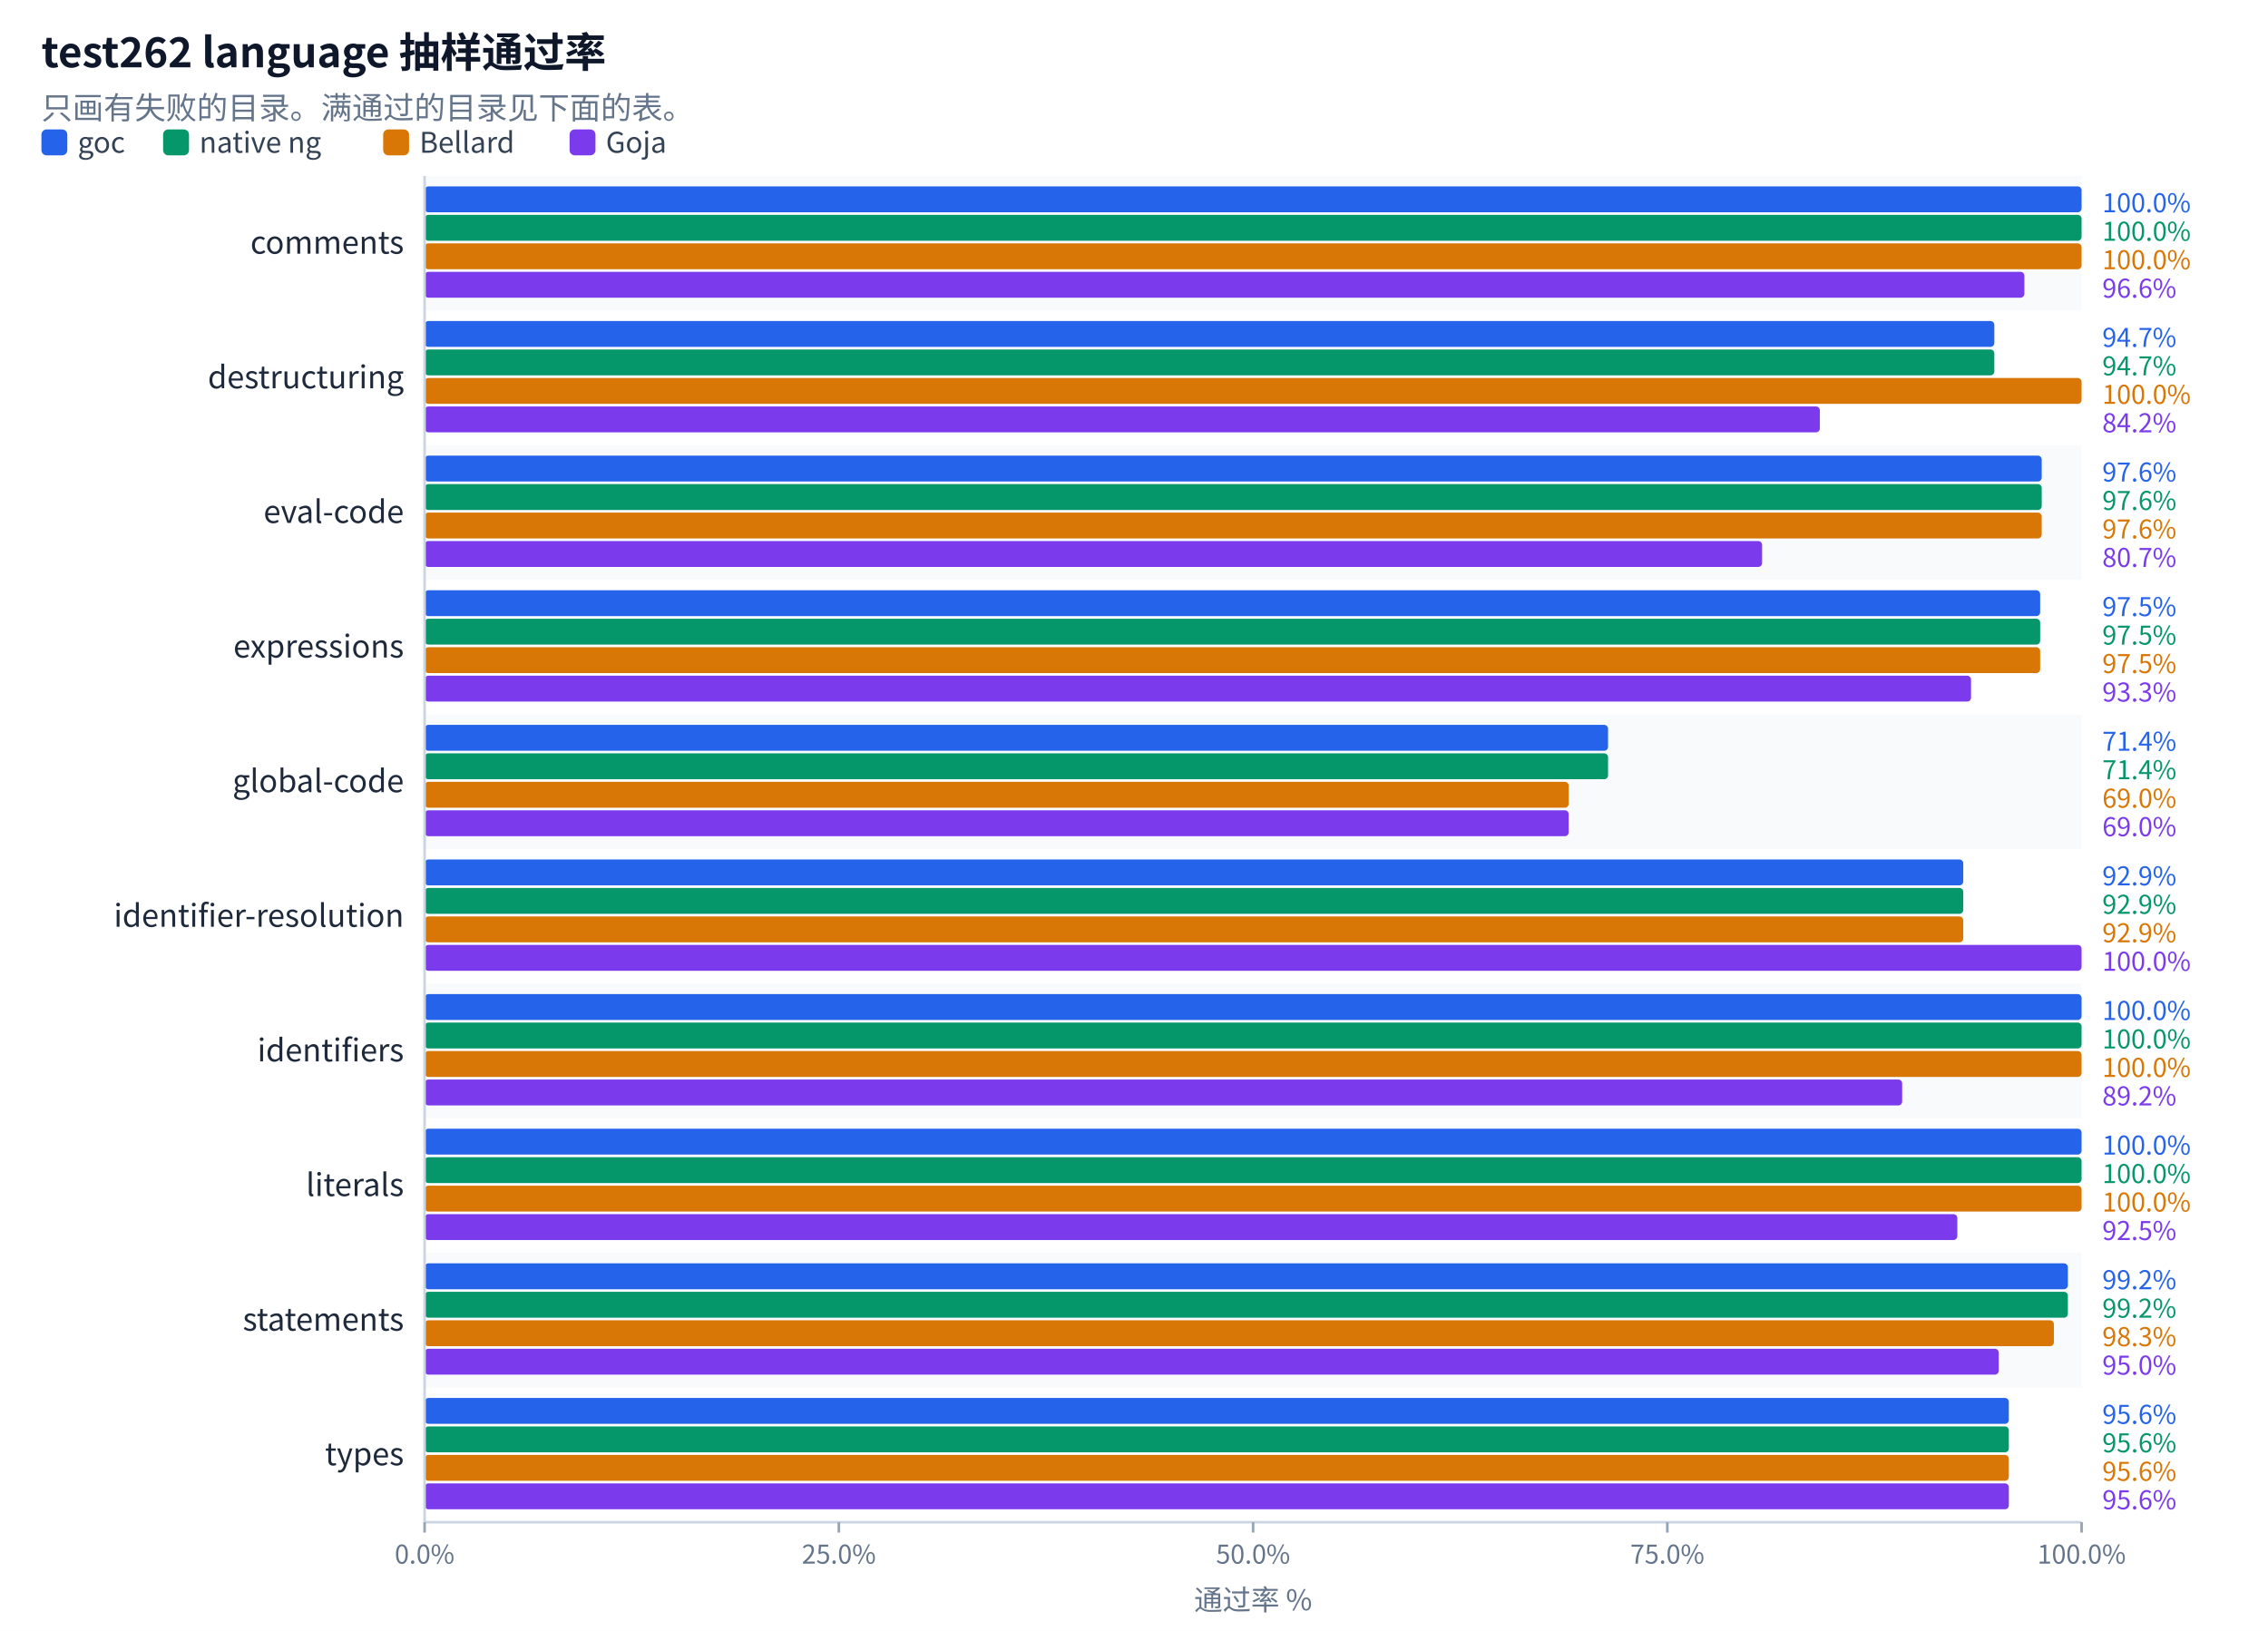
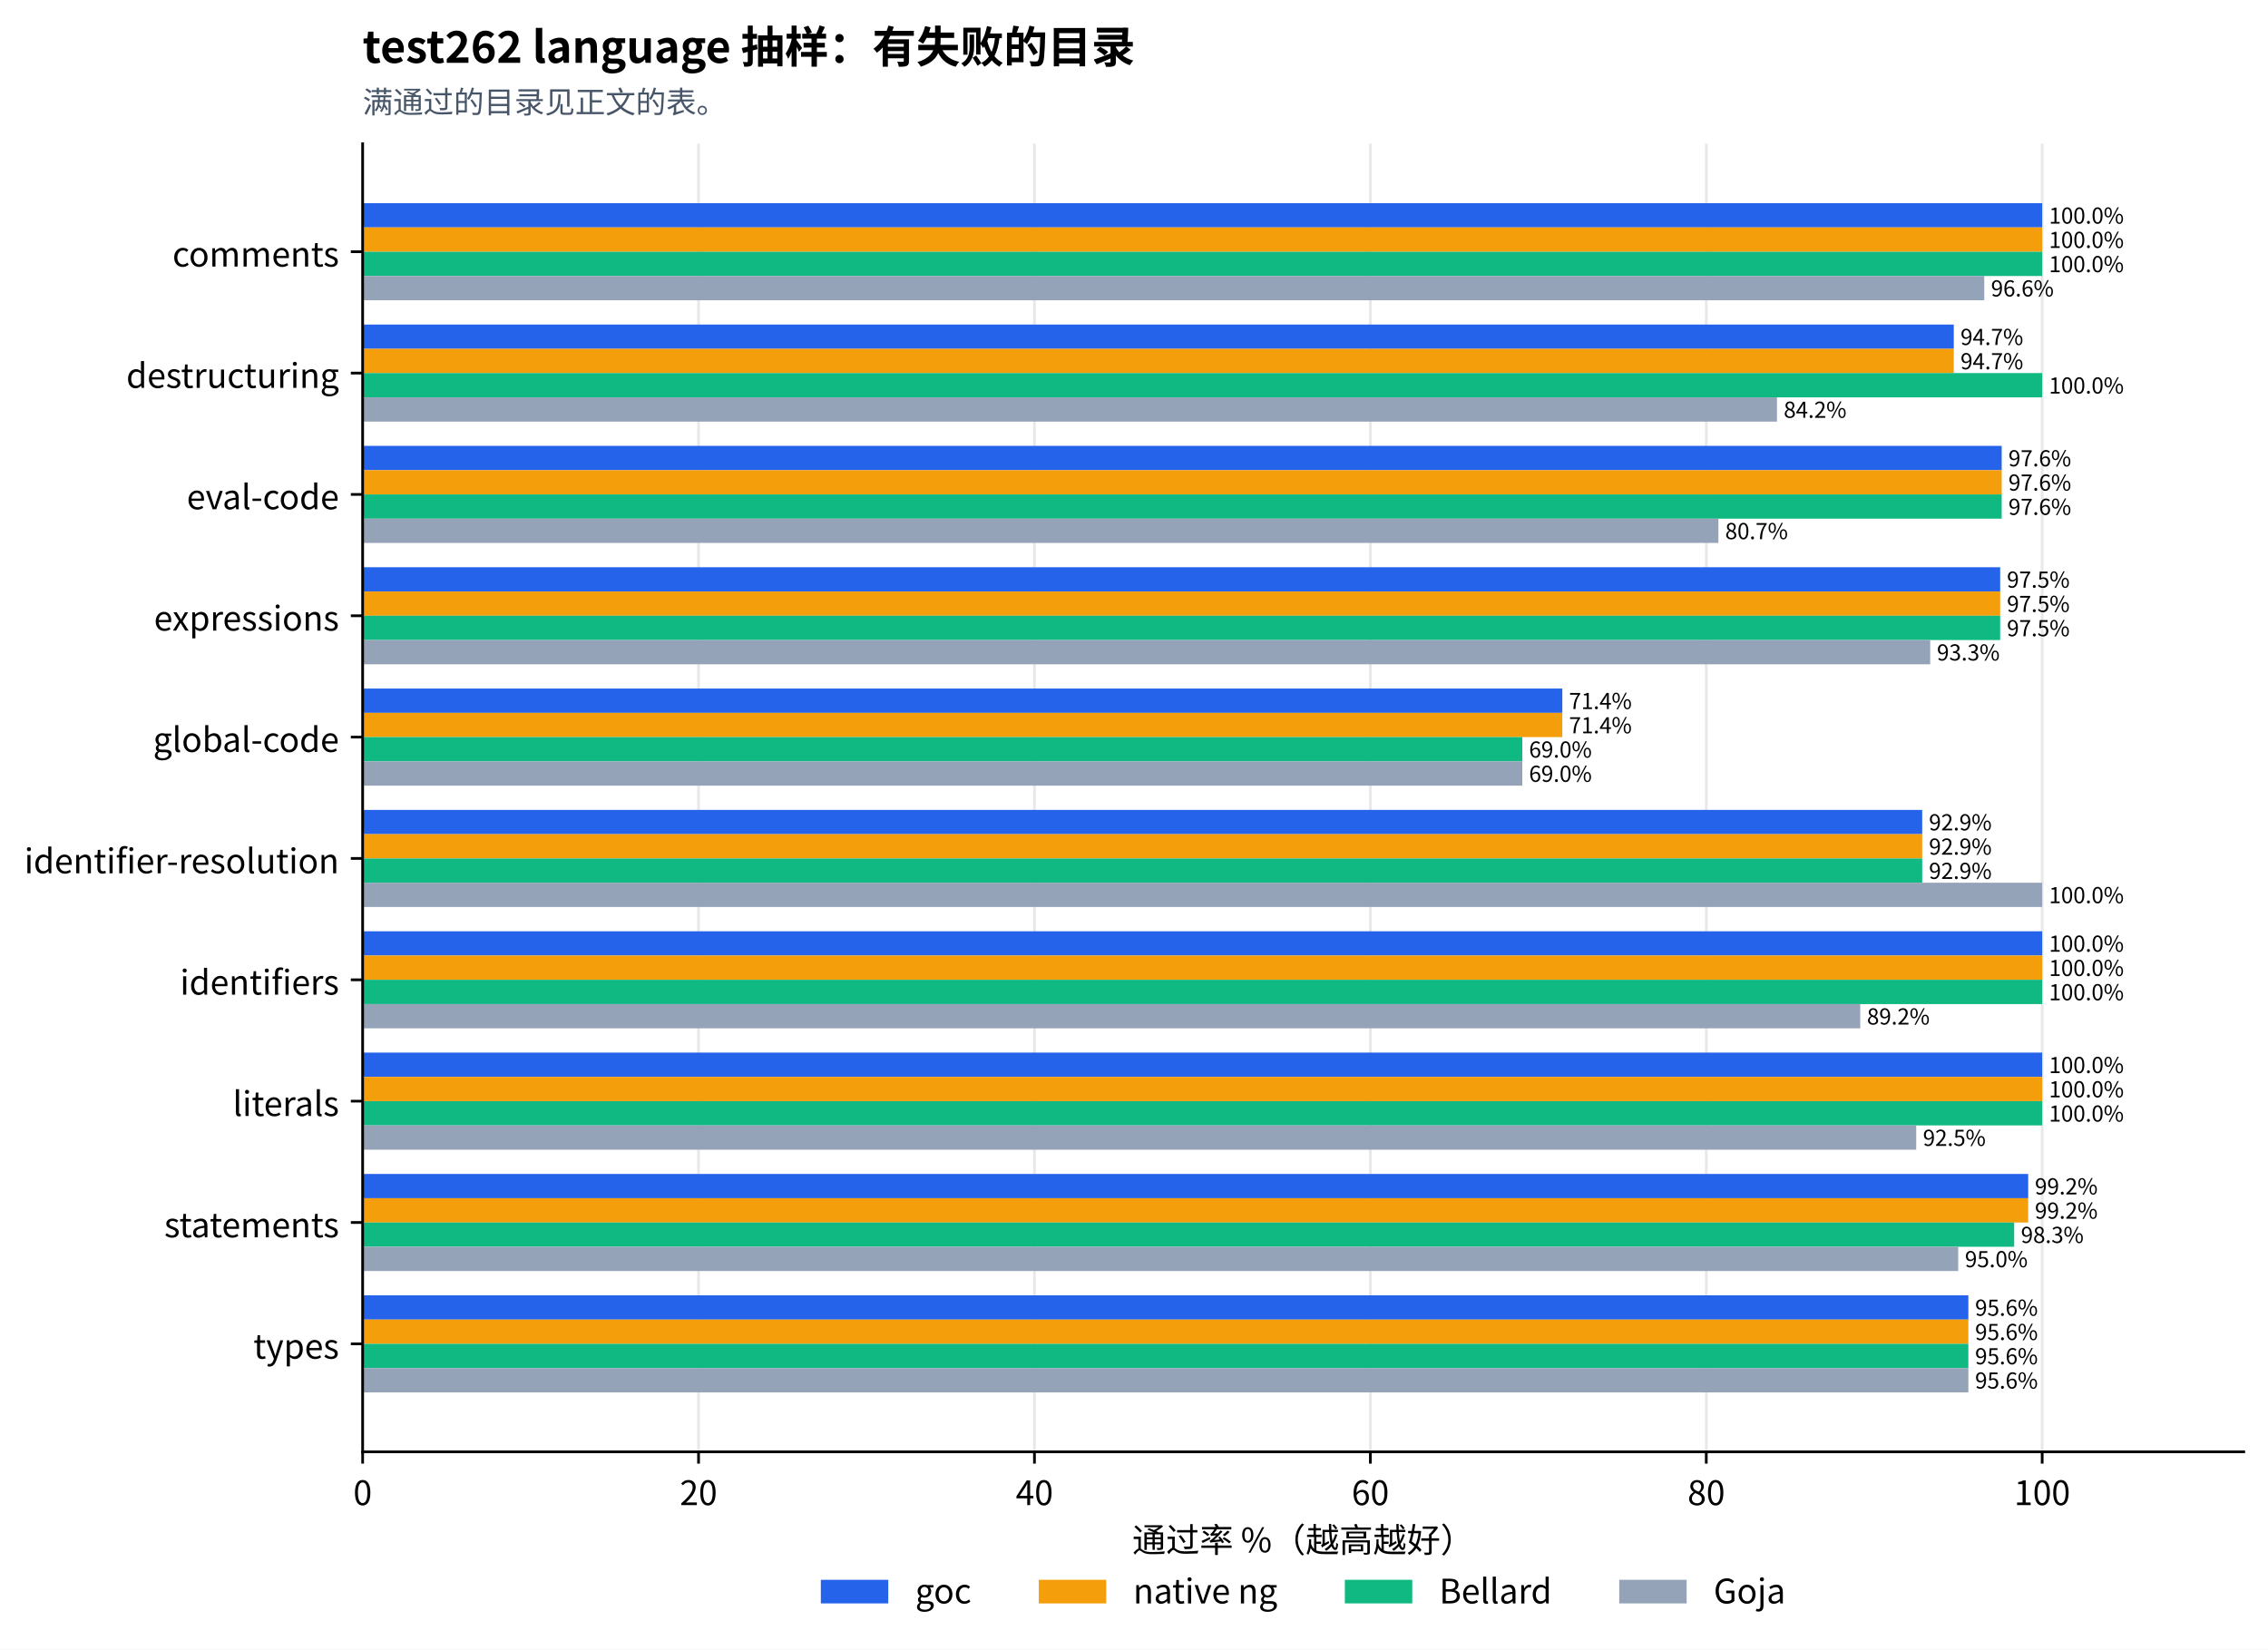
- <svg xmlns="http://www.w3.org/2000/svg" width="876" height="630" viewBox="0 0 876 630" font-family="Noto Sans CJK SC, Noto Sans CJK TC, sans-serif">
-   <rect width="100%" height="100%" fill="#ffffff" />
-   <text x="16" y="26" font-size="16" font-weight="650" fill="#0f172a">test262 language 抽样通过率</text>
-   <text x="16" y="46" font-size="12" fill="#64748b">只画有失败的目录。满通过的目录见下面的表。</text>
-   <rect x="16" y="50" width="10" height="10" rx="2" fill="#2563eb" />
-   <text x="30" y="59" font-size="11" fill="#334155">goc</text>
-   <rect x="63" y="50" width="10" height="10" rx="2" fill="#059669" />
-   <text x="77" y="59" font-size="11" fill="#334155">native ng</text>
-   <rect x="148" y="50" width="10" height="10" rx="2" fill="#d97706" />
-   <text x="162" y="59" font-size="11" fill="#334155">Bellard</text>
-   <rect x="220" y="50" width="10" height="10" rx="2" fill="#7c3aed" />
-   <text x="234" y="59" font-size="11" fill="#334155">Goja</text>
-   <rect x="164" y="68" width="640" height="52" fill="#f8fafc" />
-   <text x="156" y="98.0" text-anchor="end" font-size="12" fill="#1e293b">comments</text>
-   <rect x="164" y="72" width="640.0" height="10" rx="1.5" fill="#2563eb" />
-   <text x="812" y="82" font-size="10" fill="#2563eb">100.0%</text>
-   <rect x="164" y="83" width="640.0" height="10" rx="1.5" fill="#059669" />
-   <text x="812" y="93" font-size="10" fill="#059669">100.0%</text>
-   <rect x="164" y="94" width="640.0" height="10" rx="1.5" fill="#d97706" />
-   <text x="812" y="104" font-size="10" fill="#d97706">100.0%</text>
-   <rect x="164" y="105" width="617.9" height="10" rx="1.5" fill="#7c3aed" />
-   <text x="812" y="115" font-size="10" fill="#7c3aed">96.6%</text>
-   <text x="156" y="150.0" text-anchor="end" font-size="12" fill="#1e293b">destructuring</text>
-   <rect x="164" y="124" width="606.3" height="10" rx="1.5" fill="#2563eb" />
-   <text x="812" y="134" font-size="10" fill="#2563eb">94.7%</text>
-   <rect x="164" y="135" width="606.3" height="10" rx="1.5" fill="#059669" />
-   <text x="812" y="145" font-size="10" fill="#059669">94.7%</text>
-   <rect x="164" y="146" width="640.0" height="10" rx="1.5" fill="#d97706" />
-   <text x="812" y="156" font-size="10" fill="#d97706">100.0%</text>
-   <rect x="164" y="157" width="538.9" height="10" rx="1.5" fill="#7c3aed" />
-   <text x="812" y="167" font-size="10" fill="#7c3aed">84.2%</text>
-   <rect x="164" y="172" width="640" height="52" fill="#f8fafc" />
-   <text x="156" y="202.0" text-anchor="end" font-size="12" fill="#1e293b">eval-code</text>
-   <rect x="164" y="176" width="624.6" height="10" rx="1.5" fill="#2563eb" />
-   <text x="812" y="186" font-size="10" fill="#2563eb">97.6%</text>
-   <rect x="164" y="187" width="624.6" height="10" rx="1.5" fill="#059669" />
-   <text x="812" y="197" font-size="10" fill="#059669">97.6%</text>
-   <rect x="164" y="198" width="624.6" height="10" rx="1.5" fill="#d97706" />
-   <text x="812" y="208" font-size="10" fill="#d97706">97.6%</text>
-   <rect x="164" y="209" width="516.6" height="10" rx="1.5" fill="#7c3aed" />
-   <text x="812" y="219" font-size="10" fill="#7c3aed">80.7%</text>
-   <text x="156" y="254.0" text-anchor="end" font-size="12" fill="#1e293b">expressions</text>
-   <rect x="164" y="228" width="624.0" height="10" rx="1.5" fill="#2563eb" />
-   <text x="812" y="238" font-size="10" fill="#2563eb">97.5%</text>
-   <rect x="164" y="239" width="624.0" height="10" rx="1.5" fill="#059669" />
-   <text x="812" y="249" font-size="10" fill="#059669">97.5%</text>
-   <rect x="164" y="250" width="624.0" height="10" rx="1.5" fill="#d97706" />
-   <text x="812" y="260" font-size="10" fill="#d97706">97.5%</text>
-   <rect x="164" y="261" width="597.3" height="10" rx="1.5" fill="#7c3aed" />
-   <text x="812" y="271" font-size="10" fill="#7c3aed">93.3%</text>
-   <rect x="164" y="276" width="640" height="52" fill="#f8fafc" />
-   <text x="156" y="306.0" text-anchor="end" font-size="12" fill="#1e293b">global-code</text>
-   <rect x="164" y="280" width="457.1" height="10" rx="1.5" fill="#2563eb" />
-   <text x="812" y="290" font-size="10" fill="#2563eb">71.4%</text>
-   <rect x="164" y="291" width="457.1" height="10" rx="1.5" fill="#059669" />
-   <text x="812" y="301" font-size="10" fill="#059669">71.4%</text>
-   <rect x="164" y="302" width="441.9" height="10" rx="1.5" fill="#d97706" />
-   <text x="812" y="312" font-size="10" fill="#d97706">69.0%</text>
-   <rect x="164" y="313" width="441.9" height="10" rx="1.5" fill="#7c3aed" />
-   <text x="812" y="323" font-size="10" fill="#7c3aed">69.0%</text>
-   <text x="156" y="358.0" text-anchor="end" font-size="12" fill="#1e293b">identifier-resolution</text>
-   <rect x="164" y="332" width="594.3" height="10" rx="1.5" fill="#2563eb" />
-   <text x="812" y="342" font-size="10" fill="#2563eb">92.9%</text>
-   <rect x="164" y="343" width="594.3" height="10" rx="1.5" fill="#059669" />
-   <text x="812" y="353" font-size="10" fill="#059669">92.9%</text>
-   <rect x="164" y="354" width="594.3" height="10" rx="1.5" fill="#d97706" />
-   <text x="812" y="364" font-size="10" fill="#d97706">92.9%</text>
-   <rect x="164" y="365" width="640.0" height="10" rx="1.5" fill="#7c3aed" />
-   <text x="812" y="375" font-size="10" fill="#7c3aed">100.0%</text>
-   <rect x="164" y="380" width="640" height="52" fill="#f8fafc" />
-   <text x="156" y="410.0" text-anchor="end" font-size="12" fill="#1e293b">identifiers</text>
-   <rect x="164" y="384" width="640.0" height="10" rx="1.5" fill="#2563eb" />
-   <text x="812" y="394" font-size="10" fill="#2563eb">100.0%</text>
-   <rect x="164" y="395" width="640.0" height="10" rx="1.5" fill="#059669" />
-   <text x="812" y="405" font-size="10" fill="#059669">100.0%</text>
-   <rect x="164" y="406" width="640.0" height="10" rx="1.5" fill="#d97706" />
-   <text x="812" y="416" font-size="10" fill="#d97706">100.0%</text>
-   <rect x="164" y="417" width="570.7" height="10" rx="1.5" fill="#7c3aed" />
-   <text x="812" y="427" font-size="10" fill="#7c3aed">89.2%</text>
-   <text x="156" y="462.0" text-anchor="end" font-size="12" fill="#1e293b">literals</text>
-   <rect x="164" y="436" width="640.0" height="10" rx="1.5" fill="#2563eb" />
-   <text x="812" y="446" font-size="10" fill="#2563eb">100.0%</text>
-   <rect x="164" y="447" width="640.0" height="10" rx="1.5" fill="#059669" />
-   <text x="812" y="457" font-size="10" fill="#059669">100.0%</text>
-   <rect x="164" y="458" width="640.0" height="10" rx="1.5" fill="#d97706" />
-   <text x="812" y="468" font-size="10" fill="#d97706">100.0%</text>
-   <rect x="164" y="469" width="592.0" height="10" rx="1.5" fill="#7c3aed" />
-   <text x="812" y="479" font-size="10" fill="#7c3aed">92.5%</text>
-   <rect x="164" y="484" width="640" height="52" fill="#f8fafc" />
-   <text x="156" y="514.0" text-anchor="end" font-size="12" fill="#1e293b">statements</text>
-   <rect x="164" y="488" width="634.7" height="10" rx="1.5" fill="#2563eb" />
-   <text x="812" y="498" font-size="10" fill="#2563eb">99.2%</text>
-   <rect x="164" y="499" width="634.7" height="10" rx="1.5" fill="#059669" />
-   <text x="812" y="509" font-size="10" fill="#059669">99.2%</text>
-   <rect x="164" y="510" width="629.3" height="10" rx="1.5" fill="#d97706" />
-   <text x="812" y="520" font-size="10" fill="#d97706">98.3%</text>
-   <rect x="164" y="521" width="608.0" height="10" rx="1.5" fill="#7c3aed" />
-   <text x="812" y="531" font-size="10" fill="#7c3aed">95.0%</text>
-   <text x="156" y="566.0" text-anchor="end" font-size="12" fill="#1e293b">types</text>
-   <rect x="164" y="540" width="611.9" height="10" rx="1.5" fill="#2563eb" />
-   <text x="812" y="550" font-size="10" fill="#2563eb">95.6%</text>
-   <rect x="164" y="551" width="611.9" height="10" rx="1.5" fill="#059669" />
-   <text x="812" y="561" font-size="10" fill="#059669">95.6%</text>
-   <rect x="164" y="562" width="611.9" height="10" rx="1.5" fill="#d97706" />
-   <text x="812" y="572" font-size="10" fill="#d97706">95.6%</text>
-   <rect x="164" y="573" width="611.9" height="10" rx="1.5" fill="#7c3aed" />
-   <text x="812" y="583" font-size="10" fill="#7c3aed">95.6%</text>
-   <line x1="164" y1="68" x2="164" y2="588" stroke="#cbd5e1" />
-   <line x1="164" y1="588" x2="804" y2="588" stroke="#cbd5e1" />
-   <line x1="164.0" y1="588" x2="164.0" y2="592" stroke="#94a3b8" />
-   <text x="164.0" y="604" text-anchor="middle" font-size="10" fill="#64748b">0.0%</text>
-   <line x1="324.0" y1="588" x2="324.0" y2="592" stroke="#94a3b8" />
-   <text x="324.0" y="604" text-anchor="middle" font-size="10" fill="#64748b">25.0%</text>
-   <line x1="484.0" y1="588" x2="484.0" y2="592" stroke="#94a3b8" />
-   <text x="484.0" y="604" text-anchor="middle" font-size="10" fill="#64748b">50.0%</text>
-   <line x1="644.0" y1="588" x2="644.0" y2="592" stroke="#94a3b8" />
-   <text x="644.0" y="604" text-anchor="middle" font-size="10" fill="#64748b">75.0%</text>
-   <line x1="804.0" y1="588" x2="804.0" y2="592" stroke="#94a3b8" />
-   <text x="804.0" y="604" text-anchor="middle" font-size="10" fill="#64748b">100.0%</text>
-   <text x="484.0" y="622" text-anchor="middle" font-size="11" fill="#64748b">通过率 %</text>
+ <svg xmlns="http://www.w3.org/2000/svg" xmlns:xlink="http://www.w3.org/1999/xlink" width="672.772pt" height="489.386pt" viewBox="0 0 672.772 489.386" version="1.1">
+   <defs>
+     <style type="text/css">*{stroke-linejoin: round; stroke-linecap: butt}</style>
+   </defs>
+   <g id="figure_1">
+     <g id="patch_1">
+       <path d="M 0 489.386  L 672.772 489.386  L 672.772 0  L 0 0  z " style="fill: #ffffff" />
+     </g>
+     <g id="axes_1">
+       <g id="patch_2">
+         <path d="M 107.572 430.72  L 665.572 430.72  L 665.572 42.64  L 107.572 42.64  z " style="fill: #ffffff" />
+       </g>
+       <g id="matplotlib.axis_1">
+         <g id="xtick_1">
+           <g id="line2d_1">
+             <path d="M 107.572 430.72  L 107.572 42.64  " clip-path="url(#p6319ab1b86)" style="fill: none; stroke: #b0b0b0; stroke-opacity: 0.3; stroke-width: 0.8; stroke-linecap: square" />
+           </g>
+           <g id="line2d_2">
+             <defs>
+               <path id="mf9e627f607" d="M 0 0  L 0 3.5  " style="stroke: #000000; stroke-width: 0.8" />
+             </defs>
+             <g>
+               <use xlink:href="#mf9e627f607" x="107.572" y="430.72" style="stroke: #000000; stroke-width: 0.8" />
+             </g>
+           </g>
+           <g id="text_1">
+             <text style="font-size: 10px; font-family: 'Noto Sans CJK SC', 'DejaVu Sans'; text-anchor: middle" x="107.572" y="446.52" transform="rotate(-0 107.5719 446.52)">0</text>
+           </g>
+         </g>
+         <g id="xtick_2">
+           <g id="line2d_3">
+             <path d="M 207.215 430.72  L 207.215 42.64  " clip-path="url(#p6319ab1b86)" style="fill: none; stroke: #b0b0b0; stroke-opacity: 0.3; stroke-width: 0.8; stroke-linecap: square" />
+           </g>
+           <g id="line2d_4">
+             <g>
+               <use xlink:href="#mf9e627f607" x="207.215" y="430.72" style="stroke: #000000; stroke-width: 0.8" />
+             </g>
+           </g>
+           <g id="text_2">
+             <text style="font-size: 10px; font-family: 'Noto Sans CJK SC', 'DejaVu Sans'; text-anchor: middle" x="207.215" y="446.52" transform="rotate(-0 207.2147 446.52)">20</text>
+           </g>
+         </g>
+         <g id="xtick_3">
+           <g id="line2d_5">
+             <path d="M 306.858 430.72  L 306.858 42.64  " clip-path="url(#p6319ab1b86)" style="fill: none; stroke: #b0b0b0; stroke-opacity: 0.3; stroke-width: 0.8; stroke-linecap: square" />
+           </g>
+           <g id="line2d_6">
+             <g>
+               <use xlink:href="#mf9e627f607" x="306.858" y="430.72" style="stroke: #000000; stroke-width: 0.8" />
+             </g>
+           </g>
+           <g id="text_3">
+             <text style="font-size: 10px; font-family: 'Noto Sans CJK SC', 'DejaVu Sans'; text-anchor: middle" x="306.858" y="446.52" transform="rotate(-0 306.8576 446.52)">40</text>
+           </g>
+         </g>
+         <g id="xtick_4">
+           <g id="line2d_7">
+             <path d="M 406.5 430.72  L 406.5 42.64  " clip-path="url(#p6319ab1b86)" style="fill: none; stroke: #b0b0b0; stroke-opacity: 0.3; stroke-width: 0.8; stroke-linecap: square" />
+           </g>
+           <g id="line2d_8">
+             <g>
+               <use xlink:href="#mf9e627f607" x="406.5" y="430.72" style="stroke: #000000; stroke-width: 0.8" />
+             </g>
+           </g>
+           <g id="text_4">
+             <text style="font-size: 10px; font-family: 'Noto Sans CJK SC', 'DejaVu Sans'; text-anchor: middle" x="406.5" y="446.52" transform="rotate(-0 406.5004 446.52)">60</text>
+           </g>
+         </g>
+         <g id="xtick_5">
+           <g id="line2d_9">
+             <path d="M 506.143 430.72  L 506.143 42.64  " clip-path="url(#p6319ab1b86)" style="fill: none; stroke: #b0b0b0; stroke-opacity: 0.3; stroke-width: 0.8; stroke-linecap: square" />
+           </g>
+           <g id="line2d_10">
+             <g>
+               <use xlink:href="#mf9e627f607" x="506.143" y="430.72" style="stroke: #000000; stroke-width: 0.8" />
+             </g>
+           </g>
+           <g id="text_5">
+             <text style="font-size: 10px; font-family: 'Noto Sans CJK SC', 'DejaVu Sans'; text-anchor: middle" x="506.143" y="446.52" transform="rotate(-0 506.1433 446.52)">80</text>
+           </g>
+         </g>
+         <g id="xtick_6">
+           <g id="line2d_11">
+             <path d="M 605.786 430.72  L 605.786 42.64  " clip-path="url(#p6319ab1b86)" style="fill: none; stroke: #b0b0b0; stroke-opacity: 0.3; stroke-width: 0.8; stroke-linecap: square" />
+           </g>
+           <g id="line2d_12">
+             <g>
+               <use xlink:href="#mf9e627f607" x="605.786" y="430.72" style="stroke: #000000; stroke-width: 0.8" />
+             </g>
+           </g>
+           <g id="text_6">
+             <text style="font-size: 10px; font-family: 'Noto Sans CJK SC', 'DejaVu Sans'; text-anchor: middle" x="605.786" y="446.52" transform="rotate(-0 605.7862 446.52)">100</text>
+           </g>
+         </g>
+         <g id="text_7">
+           <text style="font-size: 10px; font-family: 'Noto Sans CJK SC', 'DejaVu Sans'; text-anchor: middle" x="386.572" y="460.52" transform="rotate(-0 386.5719 460.52)">通过率 %（越高越好）</text>
+         </g>
+       </g>
+       <g id="matplotlib.axis_2">
+         <g id="ytick_1">
+           <g id="line2d_13">
+             <defs>
+               <path id="m4125aecf01" d="M 0 0  L -3.5 0  " style="stroke: #000000; stroke-width: 0.8" />
+             </defs>
+             <g>
+               <use xlink:href="#m4125aecf01" x="107.572" y="74.68" style="stroke: #000000; stroke-width: 0.8" />
+             </g>
+           </g>
+           <g id="text_8">
+             <text style="font-size: 10px; font-family: 'Noto Sans CJK SC', 'DejaVu Sans'; text-anchor: end" x="100.572" y="79.08" transform="rotate(-0 100.5719 79.08)">comments</text>
+           </g>
+         </g>
+         <g id="ytick_2">
+           <g id="line2d_14">
+             <g>
+               <use xlink:href="#m4125aecf01" x="107.572" y="110.68" style="stroke: #000000; stroke-width: 0.8" />
+             </g>
+           </g>
+           <g id="text_9">
+             <text style="font-size: 10px; font-family: 'Noto Sans CJK SC', 'DejaVu Sans'; text-anchor: end" x="100.572" y="115.08" transform="rotate(-0 100.5719 115.08)">destructuring</text>
+           </g>
+         </g>
+         <g id="ytick_3">
+           <g id="line2d_15">
+             <g>
+               <use xlink:href="#m4125aecf01" x="107.572" y="146.68" style="stroke: #000000; stroke-width: 0.8" />
+             </g>
+           </g>
+           <g id="text_10">
+             <text style="font-size: 10px; font-family: 'Noto Sans CJK SC', 'DejaVu Sans'; text-anchor: end" x="100.572" y="151.08" transform="rotate(-0 100.5719 151.08)">eval-code</text>
+           </g>
+         </g>
+         <g id="ytick_4">
+           <g id="line2d_16">
+             <g>
+               <use xlink:href="#m4125aecf01" x="107.572" y="182.68" style="stroke: #000000; stroke-width: 0.8" />
+             </g>
+           </g>
+           <g id="text_11">
+             <text style="font-size: 10px; font-family: 'Noto Sans CJK SC', 'DejaVu Sans'; text-anchor: end" x="100.572" y="187.08" transform="rotate(-0 100.5719 187.08)">expressions</text>
+           </g>
+         </g>
+         <g id="ytick_5">
+           <g id="line2d_17">
+             <g>
+               <use xlink:href="#m4125aecf01" x="107.572" y="218.68" style="stroke: #000000; stroke-width: 0.8" />
+             </g>
+           </g>
+           <g id="text_12">
+             <text style="font-size: 10px; font-family: 'Noto Sans CJK SC', 'DejaVu Sans'; text-anchor: end" x="100.572" y="223.08" transform="rotate(-0 100.5719 223.08)">global-code</text>
+           </g>
+         </g>
+         <g id="ytick_6">
+           <g id="line2d_18">
+             <g>
+               <use xlink:href="#m4125aecf01" x="107.572" y="254.68" style="stroke: #000000; stroke-width: 0.8" />
+             </g>
+           </g>
+           <g id="text_13">
+             <text style="font-size: 10px; font-family: 'Noto Sans CJK SC', 'DejaVu Sans'; text-anchor: end" x="100.572" y="259.08" transform="rotate(-0 100.5719 259.08)">identifier-resolution</text>
+           </g>
+         </g>
+         <g id="ytick_7">
+           <g id="line2d_19">
+             <g>
+               <use xlink:href="#m4125aecf01" x="107.572" y="290.68" style="stroke: #000000; stroke-width: 0.8" />
+             </g>
+           </g>
+           <g id="text_14">
+             <text style="font-size: 10px; font-family: 'Noto Sans CJK SC', 'DejaVu Sans'; text-anchor: end" x="100.572" y="295.08" transform="rotate(-0 100.5719 295.08)">identifiers</text>
+           </g>
+         </g>
+         <g id="ytick_8">
+           <g id="line2d_20">
+             <g>
+               <use xlink:href="#m4125aecf01" x="107.572" y="326.68" style="stroke: #000000; stroke-width: 0.8" />
+             </g>
+           </g>
+           <g id="text_15">
+             <text style="font-size: 10px; font-family: 'Noto Sans CJK SC', 'DejaVu Sans'; text-anchor: end" x="100.572" y="331.08" transform="rotate(-0 100.5719 331.08)">literals</text>
+           </g>
+         </g>
+         <g id="ytick_9">
+           <g id="line2d_21">
+             <g>
+               <use xlink:href="#m4125aecf01" x="107.572" y="362.68" style="stroke: #000000; stroke-width: 0.8" />
+             </g>
+           </g>
+           <g id="text_16">
+             <text style="font-size: 10px; font-family: 'Noto Sans CJK SC', 'DejaVu Sans'; text-anchor: end" x="100.572" y="367.08" transform="rotate(-0 100.5719 367.08)">statements</text>
+           </g>
+         </g>
+         <g id="ytick_10">
+           <g id="line2d_22">
+             <g>
+               <use xlink:href="#m4125aecf01" x="107.572" y="398.68" style="stroke: #000000; stroke-width: 0.8" />
+             </g>
+           </g>
+           <g id="text_17">
+             <text style="font-size: 10px; font-family: 'Noto Sans CJK SC', 'DejaVu Sans'; text-anchor: end" x="100.572" y="403.08" transform="rotate(-0 100.5719 403.08)">types</text>
+           </g>
+         </g>
+       </g>
+       <g id="patch_3">
+         <path d="M 107.572 60.28  L 605.786 60.28  L 605.786 67.48  L 107.572 67.48  z " clip-path="url(#p6319ab1b86)" style="fill: #2563eb" />
+       </g>
+       <g id="patch_4">
+         <path d="M 107.572 96.28  L 579.564 96.28  L 579.564 103.48  L 107.572 103.48  z " clip-path="url(#p6319ab1b86)" style="fill: #2563eb" />
+       </g>
+       <g id="patch_5">
+         <path d="M 107.572 132.28  L 593.781 132.28  L 593.781 139.48  L 107.572 139.48  z " clip-path="url(#p6319ab1b86)" style="fill: #2563eb" />
+       </g>
+       <g id="patch_6">
+         <path d="M 107.572 168.28  L 593.331 168.28  L 593.331 175.48  L 107.572 175.48  z " clip-path="url(#p6319ab1b86)" style="fill: #2563eb" />
+       </g>
+       <g id="patch_7">
+         <path d="M 107.572 204.28  L 463.439 204.28  L 463.439 211.48  L 107.572 211.48  z " clip-path="url(#p6319ab1b86)" style="fill: #2563eb" />
+       </g>
+       <g id="patch_8">
+         <path d="M 107.572 240.28  L 570.199 240.28  L 570.199 247.48  L 107.572 247.48  z " clip-path="url(#p6319ab1b86)" style="fill: #2563eb" />
+       </g>
+       <g id="patch_9">
+         <path d="M 107.572 276.28  L 605.786 276.28  L 605.786 283.48  L 107.572 283.48  z " clip-path="url(#p6319ab1b86)" style="fill: #2563eb" />
+       </g>
+       <g id="patch_10">
+         <path d="M 107.572 312.28  L 605.786 312.28  L 605.786 319.48  L 107.572 319.48  z " clip-path="url(#p6319ab1b86)" style="fill: #2563eb" />
+       </g>
+       <g id="patch_11">
+         <path d="M 107.572 348.28  L 601.634 348.28  L 601.634 355.48  L 107.572 355.48  z " clip-path="url(#p6319ab1b86)" style="fill: #2563eb" />
+       </g>
+       <g id="patch_12">
+         <path d="M 107.572 384.28  L 583.887 384.28  L 583.887 391.48  L 107.572 391.48  z " clip-path="url(#p6319ab1b86)" style="fill: #2563eb" />
+       </g>
+       <g id="patch_13">
+         <path d="M 107.572 67.48  L 605.786 67.48  L 605.786 74.68  L 107.572 74.68  z " clip-path="url(#p6319ab1b86)" style="fill: #f59e0b" />
+       </g>
+       <g id="patch_14">
+         <path d="M 107.572 103.48  L 579.564 103.48  L 579.564 110.68  L 107.572 110.68  z " clip-path="url(#p6319ab1b86)" style="fill: #f59e0b" />
+       </g>
+       <g id="patch_15">
+         <path d="M 107.572 139.48  L 593.781 139.48  L 593.781 146.68  L 107.572 146.68  z " clip-path="url(#p6319ab1b86)" style="fill: #f59e0b" />
+       </g>
+       <g id="patch_16">
+         <path d="M 107.572 175.48  L 593.331 175.48  L 593.331 182.68  L 107.572 182.68  z " clip-path="url(#p6319ab1b86)" style="fill: #f59e0b" />
+       </g>
+       <g id="patch_17">
+         <path d="M 107.572 211.48  L 463.439 211.48  L 463.439 218.68  L 107.572 218.68  z " clip-path="url(#p6319ab1b86)" style="fill: #f59e0b" />
+       </g>
+       <g id="patch_18">
+         <path d="M 107.572 247.48  L 570.199 247.48  L 570.199 254.68  L 107.572 254.68  z " clip-path="url(#p6319ab1b86)" style="fill: #f59e0b" />
+       </g>
+       <g id="patch_19">
+         <path d="M 107.572 283.48  L 605.786 283.48  L 605.786 290.68  L 107.572 290.68  z " clip-path="url(#p6319ab1b86)" style="fill: #f59e0b" />
+       </g>
+       <g id="patch_20">
+         <path d="M 107.572 319.48  L 605.786 319.48  L 605.786 326.68  L 107.572 326.68  z " clip-path="url(#p6319ab1b86)" style="fill: #f59e0b" />
+       </g>
+       <g id="patch_21">
+         <path d="M 107.572 355.48  L 601.634 355.48  L 601.634 362.68  L 107.572 362.68  z " clip-path="url(#p6319ab1b86)" style="fill: #f59e0b" />
+       </g>
+       <g id="patch_22">
+         <path d="M 107.572 391.48  L 583.887 391.48  L 583.887 398.68  L 107.572 398.68  z " clip-path="url(#p6319ab1b86)" style="fill: #f59e0b" />
+       </g>
+       <g id="patch_23">
+         <path d="M 107.572 74.68  L 605.786 74.68  L 605.786 81.88  L 107.572 81.88  z " clip-path="url(#p6319ab1b86)" style="fill: #10b981" />
+       </g>
+       <g id="patch_24">
+         <path d="M 107.572 110.68  L 605.786 110.68  L 605.786 117.88  L 107.572 117.88  z " clip-path="url(#p6319ab1b86)" style="fill: #10b981" />
+       </g>
+       <g id="patch_25">
+         <path d="M 107.572 146.68  L 593.781 146.68  L 593.781 153.88  L 107.572 153.88  z " clip-path="url(#p6319ab1b86)" style="fill: #10b981" />
+       </g>
+       <g id="patch_26">
+         <path d="M 107.572 182.68  L 593.331 182.68  L 593.331 189.88  L 107.572 189.88  z " clip-path="url(#p6319ab1b86)" style="fill: #10b981" />
+       </g>
+       <g id="patch_27">
+         <path d="M 107.572 218.68  L 451.577 218.68  L 451.577 225.88  L 107.572 225.88  z " clip-path="url(#p6319ab1b86)" style="fill: #10b981" />
+       </g>
+       <g id="patch_28">
+         <path d="M 107.572 254.68  L 570.199 254.68  L 570.199 261.88  L 107.572 261.88  z " clip-path="url(#p6319ab1b86)" style="fill: #10b981" />
+       </g>
+       <g id="patch_29">
+         <path d="M 107.572 290.68  L 605.786 290.68  L 605.786 297.88  L 107.572 297.88  z " clip-path="url(#p6319ab1b86)" style="fill: #10b981" />
+       </g>
+       <g id="patch_30">
+         <path d="M 107.572 326.68  L 605.786 326.68  L 605.786 333.88  L 107.572 333.88  z " clip-path="url(#p6319ab1b86)" style="fill: #10b981" />
+       </g>
+       <g id="patch_31">
+         <path d="M 107.572 362.68  L 597.483 362.68  L 597.483 369.88  L 107.572 369.88  z " clip-path="url(#p6319ab1b86)" style="fill: #10b981" />
+       </g>
+       <g id="patch_32">
+         <path d="M 107.572 398.68  L 583.887 398.68  L 583.887 405.88  L 107.572 405.88  z " clip-path="url(#p6319ab1b86)" style="fill: #10b981" />
+       </g>
+       <g id="patch_33">
+         <path d="M 107.572 81.88  L 588.606 81.88  L 588.606 89.08  L 107.572 89.08  z " clip-path="url(#p6319ab1b86)" style="fill: #94a3b8" />
+       </g>
+       <g id="patch_34">
+         <path d="M 107.572 117.88  L 527.121 117.88  L 527.121 125.08  L 107.572 125.08  z " clip-path="url(#p6319ab1b86)" style="fill: #94a3b8" />
+       </g>
+       <g id="patch_35">
+         <path d="M 107.572 153.88  L 509.745 153.88  L 509.745 161.08  L 107.572 161.08  z " clip-path="url(#p6319ab1b86)" style="fill: #94a3b8" />
+       </g>
+       <g id="patch_36">
+         <path d="M 107.572 189.88  L 572.572 189.88  L 572.572 197.08  L 107.572 197.08  z " clip-path="url(#p6319ab1b86)" style="fill: #94a3b8" />
+       </g>
+       <g id="patch_37">
+         <path d="M 107.572 225.88  L 451.577 225.88  L 451.577 233.08  L 107.572 233.08  z " clip-path="url(#p6319ab1b86)" style="fill: #94a3b8" />
+       </g>
+       <g id="patch_38">
+         <path d="M 107.572 261.88  L 605.786 261.88  L 605.786 269.08  L 107.572 269.08  z " clip-path="url(#p6319ab1b86)" style="fill: #94a3b8" />
+       </g>
+       <g id="patch_39">
+         <path d="M 107.572 297.88  L 551.813 297.88  L 551.813 305.08  L 107.572 305.08  z " clip-path="url(#p6319ab1b86)" style="fill: #94a3b8" />
+       </g>
+       <g id="patch_40">
+         <path d="M 107.572 333.88  L 568.42 333.88  L 568.42 341.08  L 107.572 341.08  z " clip-path="url(#p6319ab1b86)" style="fill: #94a3b8" />
+       </g>
+       <g id="patch_41">
+         <path d="M 107.572 369.88  L 580.875 369.88  L 580.875 377.08  L 107.572 377.08  z " clip-path="url(#p6319ab1b86)" style="fill: #94a3b8" />
+       </g>
+       <g id="patch_42">
+         <path d="M 107.572 405.88  L 583.887 405.88  L 583.887 413.08  L 107.572 413.08  z " clip-path="url(#p6319ab1b86)" style="fill: #94a3b8" />
+       </g>
+       <g id="patch_43">
+         <path d="M 107.572 430.72  L 107.572 42.64  " style="fill: none; stroke: #000000; stroke-width: 0.8; stroke-linejoin: miter; stroke-linecap: square" />
+       </g>
+       <g id="patch_44">
+         <path d="M 107.572 430.72  L 665.572 430.72  " style="fill: none; stroke: #000000; stroke-width: 0.8; stroke-linejoin: miter; stroke-linecap: square" />
+       </g>
+       <g id="text_18">
+         <text style="font-size: 6.5px; font-family: 'Noto Sans CJK SC', 'DejaVu Sans'; text-anchor: start" x="607.786" y="66.35" transform="rotate(-0 607.7862 66.35)">100.0%</text>
+       </g>
+       <g id="text_19">
+         <text style="font-size: 6.5px; font-family: 'Noto Sans CJK SC', 'DejaVu Sans'; text-anchor: start" x="581.564" y="102.35" transform="rotate(-0 581.5644 102.35)">94.7%</text>
+       </g>
+       <g id="text_20">
+         <text style="font-size: 6.5px; font-family: 'Noto Sans CJK SC', 'DejaVu Sans'; text-anchor: start" x="595.781" y="138.35" transform="rotate(-0 595.781 138.35)">97.6%</text>
+       </g>
+       <g id="text_21">
+         <text style="font-size: 6.5px; font-family: 'Noto Sans CJK SC', 'DejaVu Sans'; text-anchor: start" x="595.331" y="174.35" transform="rotate(-0 595.3308 174.35)">97.5%</text>
+       </g>
+       <g id="text_22">
+         <text style="font-size: 6.5px; font-family: 'Noto Sans CJK SC', 'DejaVu Sans'; text-anchor: start" x="465.439" y="210.35" transform="rotate(-0 465.4392 210.35)">71.4%</text>
+       </g>
+       <g id="text_23">
+         <text style="font-size: 6.5px; font-family: 'Noto Sans CJK SC', 'DejaVu Sans'; text-anchor: start" x="572.199" y="246.35" transform="rotate(-0 572.1994 246.35)">92.9%</text>
+       </g>
+       <g id="text_24">
+         <text style="font-size: 6.5px; font-family: 'Noto Sans CJK SC', 'DejaVu Sans'; text-anchor: start" x="607.786" y="282.35" transform="rotate(-0 607.7862 282.35)">100.0%</text>
+       </g>
+       <g id="text_25">
+         <text style="font-size: 6.5px; font-family: 'Noto Sans CJK SC', 'DejaVu Sans'; text-anchor: start" x="607.786" y="318.35" transform="rotate(-0 607.7862 318.35)">100.0%</text>
+       </g>
+       <g id="text_26">
+         <text style="font-size: 6.5px; font-family: 'Noto Sans CJK SC', 'DejaVu Sans'; text-anchor: start" x="603.634" y="354.35" transform="rotate(-0 603.6344 354.35)">99.2%</text>
+       </g>
+       <g id="text_27">
+         <text style="font-size: 6.5px; font-family: 'Noto Sans CJK SC', 'DejaVu Sans'; text-anchor: start" x="585.887" y="390.35" transform="rotate(-0 585.8866 390.35)">95.6%</text>
+       </g>
+       <g id="text_28">
+         <text style="font-size: 6.5px; font-family: 'Noto Sans CJK SC', 'DejaVu Sans'; text-anchor: start" x="607.786" y="73.55" transform="rotate(-0 607.7862 73.55)">100.0%</text>
+       </g>
+       <g id="text_29">
+         <text style="font-size: 6.5px; font-family: 'Noto Sans CJK SC', 'DejaVu Sans'; text-anchor: start" x="581.564" y="109.55" transform="rotate(-0 581.5644 109.55)">94.7%</text>
+       </g>
+       <g id="text_30">
+         <text style="font-size: 6.5px; font-family: 'Noto Sans CJK SC', 'DejaVu Sans'; text-anchor: start" x="595.781" y="145.55" transform="rotate(-0 595.781 145.55)">97.6%</text>
+       </g>
+       <g id="text_31">
+         <text style="font-size: 6.5px; font-family: 'Noto Sans CJK SC', 'DejaVu Sans'; text-anchor: start" x="595.331" y="181.55" transform="rotate(-0 595.3308 181.55)">97.5%</text>
+       </g>
+       <g id="text_32">
+         <text style="font-size: 6.5px; font-family: 'Noto Sans CJK SC', 'DejaVu Sans'; text-anchor: start" x="465.439" y="217.55" transform="rotate(-0 465.4392 217.55)">71.4%</text>
+       </g>
+       <g id="text_33">
+         <text style="font-size: 6.5px; font-family: 'Noto Sans CJK SC', 'DejaVu Sans'; text-anchor: start" x="572.199" y="253.55" transform="rotate(-0 572.1994 253.55)">92.9%</text>
+       </g>
+       <g id="text_34">
+         <text style="font-size: 6.5px; font-family: 'Noto Sans CJK SC', 'DejaVu Sans'; text-anchor: start" x="607.786" y="289.55" transform="rotate(-0 607.7862 289.55)">100.0%</text>
+       </g>
+       <g id="text_35">
+         <text style="font-size: 6.5px; font-family: 'Noto Sans CJK SC', 'DejaVu Sans'; text-anchor: start" x="607.786" y="325.55" transform="rotate(-0 607.7862 325.55)">100.0%</text>
+       </g>
+       <g id="text_36">
+         <text style="font-size: 6.5px; font-family: 'Noto Sans CJK SC', 'DejaVu Sans'; text-anchor: start" x="603.634" y="361.55" transform="rotate(-0 603.6344 361.55)">99.2%</text>
+       </g>
+       <g id="text_37">
+         <text style="font-size: 6.5px; font-family: 'Noto Sans CJK SC', 'DejaVu Sans'; text-anchor: start" x="585.887" y="397.55" transform="rotate(-0 585.8866 397.55)">95.6%</text>
+       </g>
+       <g id="text_38">
+         <text style="font-size: 6.5px; font-family: 'Noto Sans CJK SC', 'DejaVu Sans'; text-anchor: start" x="607.786" y="80.75" transform="rotate(-0 607.7862 80.75)">100.0%</text>
+       </g>
+       <g id="text_39">
+         <text style="font-size: 6.5px; font-family: 'Noto Sans CJK SC', 'DejaVu Sans'; text-anchor: start" x="607.786" y="116.75" transform="rotate(-0 607.7862 116.75)">100.0%</text>
+       </g>
+       <g id="text_40">
+         <text style="font-size: 6.5px; font-family: 'Noto Sans CJK SC', 'DejaVu Sans'; text-anchor: start" x="595.781" y="152.75" transform="rotate(-0 595.781 152.75)">97.6%</text>
+       </g>
+       <g id="text_41">
+         <text style="font-size: 6.5px; font-family: 'Noto Sans CJK SC', 'DejaVu Sans'; text-anchor: start" x="595.331" y="188.75" transform="rotate(-0 595.3308 188.75)">97.5%</text>
+       </g>
+       <g id="text_42">
+         <text style="font-size: 6.5px; font-family: 'Noto Sans CJK SC', 'DejaVu Sans'; text-anchor: start" x="453.577" y="224.75" transform="rotate(-0 453.577 224.75)">69.0%</text>
+       </g>
+       <g id="text_43">
+         <text style="font-size: 6.5px; font-family: 'Noto Sans CJK SC', 'DejaVu Sans'; text-anchor: start" x="572.199" y="260.75" transform="rotate(-0 572.1994 260.75)">92.9%</text>
+       </g>
+       <g id="text_44">
+         <text style="font-size: 6.5px; font-family: 'Noto Sans CJK SC', 'DejaVu Sans'; text-anchor: start" x="607.786" y="296.75" transform="rotate(-0 607.7862 296.75)">100.0%</text>
+       </g>
+       <g id="text_45">
+         <text style="font-size: 6.5px; font-family: 'Noto Sans CJK SC', 'DejaVu Sans'; text-anchor: start" x="607.786" y="332.75" transform="rotate(-0 607.7862 332.75)">100.0%</text>
+       </g>
+       <g id="text_46">
+         <text style="font-size: 6.5px; font-family: 'Noto Sans CJK SC', 'DejaVu Sans'; text-anchor: start" x="599.483" y="368.75" transform="rotate(-0 599.4826 368.75)">98.3%</text>
+       </g>
+       <g id="text_47">
+         <text style="font-size: 6.5px; font-family: 'Noto Sans CJK SC', 'DejaVu Sans'; text-anchor: start" x="585.887" y="404.75" transform="rotate(-0 585.8866 404.75)">95.6%</text>
+       </g>
+       <g id="text_48">
+         <text style="font-size: 6.5px; font-family: 'Noto Sans CJK SC', 'DejaVu Sans'; text-anchor: start" x="590.606" y="87.95" transform="rotate(-0 590.6064 87.95)">96.6%</text>
+       </g>
+       <g id="text_49">
+         <text style="font-size: 6.5px; font-family: 'Noto Sans CJK SC', 'DejaVu Sans'; text-anchor: start" x="529.121" y="123.95" transform="rotate(-0 529.1207 123.95)">84.2%</text>
+       </g>
+       <g id="text_50">
+         <text style="font-size: 6.5px; font-family: 'Noto Sans CJK SC', 'DejaVu Sans'; text-anchor: start" x="511.745" y="159.95" transform="rotate(-0 511.7449 159.95)">80.7%</text>
+       </g>
+       <g id="text_51">
+         <text style="font-size: 6.5px; font-family: 'Noto Sans CJK SC', 'DejaVu Sans'; text-anchor: start" x="574.572" y="195.95" transform="rotate(-0 574.5719 195.95)">93.3%</text>
+       </g>
+       <g id="text_52">
+         <text style="font-size: 6.5px; font-family: 'Noto Sans CJK SC', 'DejaVu Sans'; text-anchor: start" x="453.577" y="231.95" transform="rotate(-0 453.577 231.95)">69.0%</text>
+       </g>
+       <g id="text_53">
+         <text style="font-size: 6.5px; font-family: 'Noto Sans CJK SC', 'DejaVu Sans'; text-anchor: start" x="607.786" y="267.95" transform="rotate(-0 607.7862 267.95)">100.0%</text>
+       </g>
+       <g id="text_54">
+         <text style="font-size: 6.5px; font-family: 'Noto Sans CJK SC', 'DejaVu Sans'; text-anchor: start" x="553.813" y="303.95" transform="rotate(-0 553.8129 303.95)">89.2%</text>
+       </g>
+       <g id="text_55">
+         <text style="font-size: 6.5px; font-family: 'Noto Sans CJK SC', 'DejaVu Sans'; text-anchor: start" x="570.42" y="339.95" transform="rotate(-0 570.4201 339.95)">92.5%</text>
+       </g>
+       <g id="text_56">
+         <text style="font-size: 6.5px; font-family: 'Noto Sans CJK SC', 'DejaVu Sans'; text-anchor: start" x="582.875" y="375.95" transform="rotate(-0 582.8754 375.95)">95.0%</text>
+       </g>
+       <g id="text_57">
+         <text style="font-size: 6.5px; font-family: 'Noto Sans CJK SC', 'DejaVu Sans'; text-anchor: start" x="585.887" y="411.95" transform="rotate(-0 585.8866 411.95)">95.6%</text>
+       </g>
+       <g id="text_58">
+         <text style="font-size: 9px; font-family: 'Noto Sans CJK SC', 'DejaVu Sans'; text-anchor: start; fill: #475569" x="107.572" y="33.56" transform="rotate(-0 107.5719 33.56)">满通过的目录见正文的表。</text>
+       </g>
+       <g id="text_59">
+         <text style="font-weight: 700; font-size: 13px; font-family: 'Noto Sans CJK SC', 'DejaVu Sans'; text-anchor: start" x="107.572" y="18.64" transform="rotate(-0 107.5719 18.64)">test262 language 抽样：有失败的目录</text>
+       </g>
+       <g id="legend_1">
+         <g id="patch_45">
+           <path d="M 241.491 482.186  L 531.653 482.186  Q 533.653 482.186 533.653 480.186  L 533.653 464.886  Q 533.653 462.886 531.653 462.886  L 241.491 462.886  Q 239.491 462.886 239.491 464.886  L 239.491 480.186  Q 239.491 482.186 241.491 482.186  z " style="fill: #ffffff" />
+         </g>
+         <g id="patch_46">
+           <path d="M 243.491 475.686  L 263.491 475.686  L 263.491 468.686  L 243.491 468.686  z " style="fill: #2563eb" />
+         </g>
+         <g id="text_60">
+           <text style="font-size: 10px; font-family: 'Noto Sans CJK SC', 'DejaVu Sans'; text-anchor: start" x="271.491" y="475.686" transform="rotate(-0 271.4906 475.6856)">goc</text>
+         </g>
+         <g id="patch_47">
+           <path d="M 308.141 475.686  L 328.141 475.686  L 328.141 468.686  L 308.141 468.686  z " style="fill: #f59e0b" />
+         </g>
+         <g id="text_61">
+           <text style="font-size: 10px; font-family: 'Noto Sans CJK SC', 'DejaVu Sans'; text-anchor: start" x="336.141" y="475.686" transform="rotate(-0 336.1406 475.6856)">native ng</text>
+         </g>
+         <g id="patch_48">
+           <path d="M 398.931 475.686  L 418.931 475.686  L 418.931 468.686  L 398.931 468.686  z " style="fill: #10b981" />
+         </g>
+         <g id="text_62">
+           <text style="font-size: 10px; font-family: 'Noto Sans CJK SC', 'DejaVu Sans'; text-anchor: start" x="426.931" y="475.686" transform="rotate(-0 426.9312 475.6856)">Bellard</text>
+         </g>
+         <g id="patch_49">
+           <path d="M 480.323 475.686  L 500.323 475.686  L 500.323 468.686  L 480.323 468.686  z " style="fill: #94a3b8" />
+         </g>
+         <g id="text_63">
+           <text style="font-size: 10px; font-family: 'Noto Sans CJK SC', 'DejaVu Sans'; text-anchor: start" x="508.323" y="475.686" transform="rotate(-0 508.3234 475.6856)">Goja</text>
+         </g>
+       </g>
+     </g>
+   </g>
+   <defs>
+     <clipPath id="p6319ab1b86">
+       <rect x="107.572" y="42.64" width="558" height="388.08" />
+     </clipPath>
+   </defs>
</svg>
